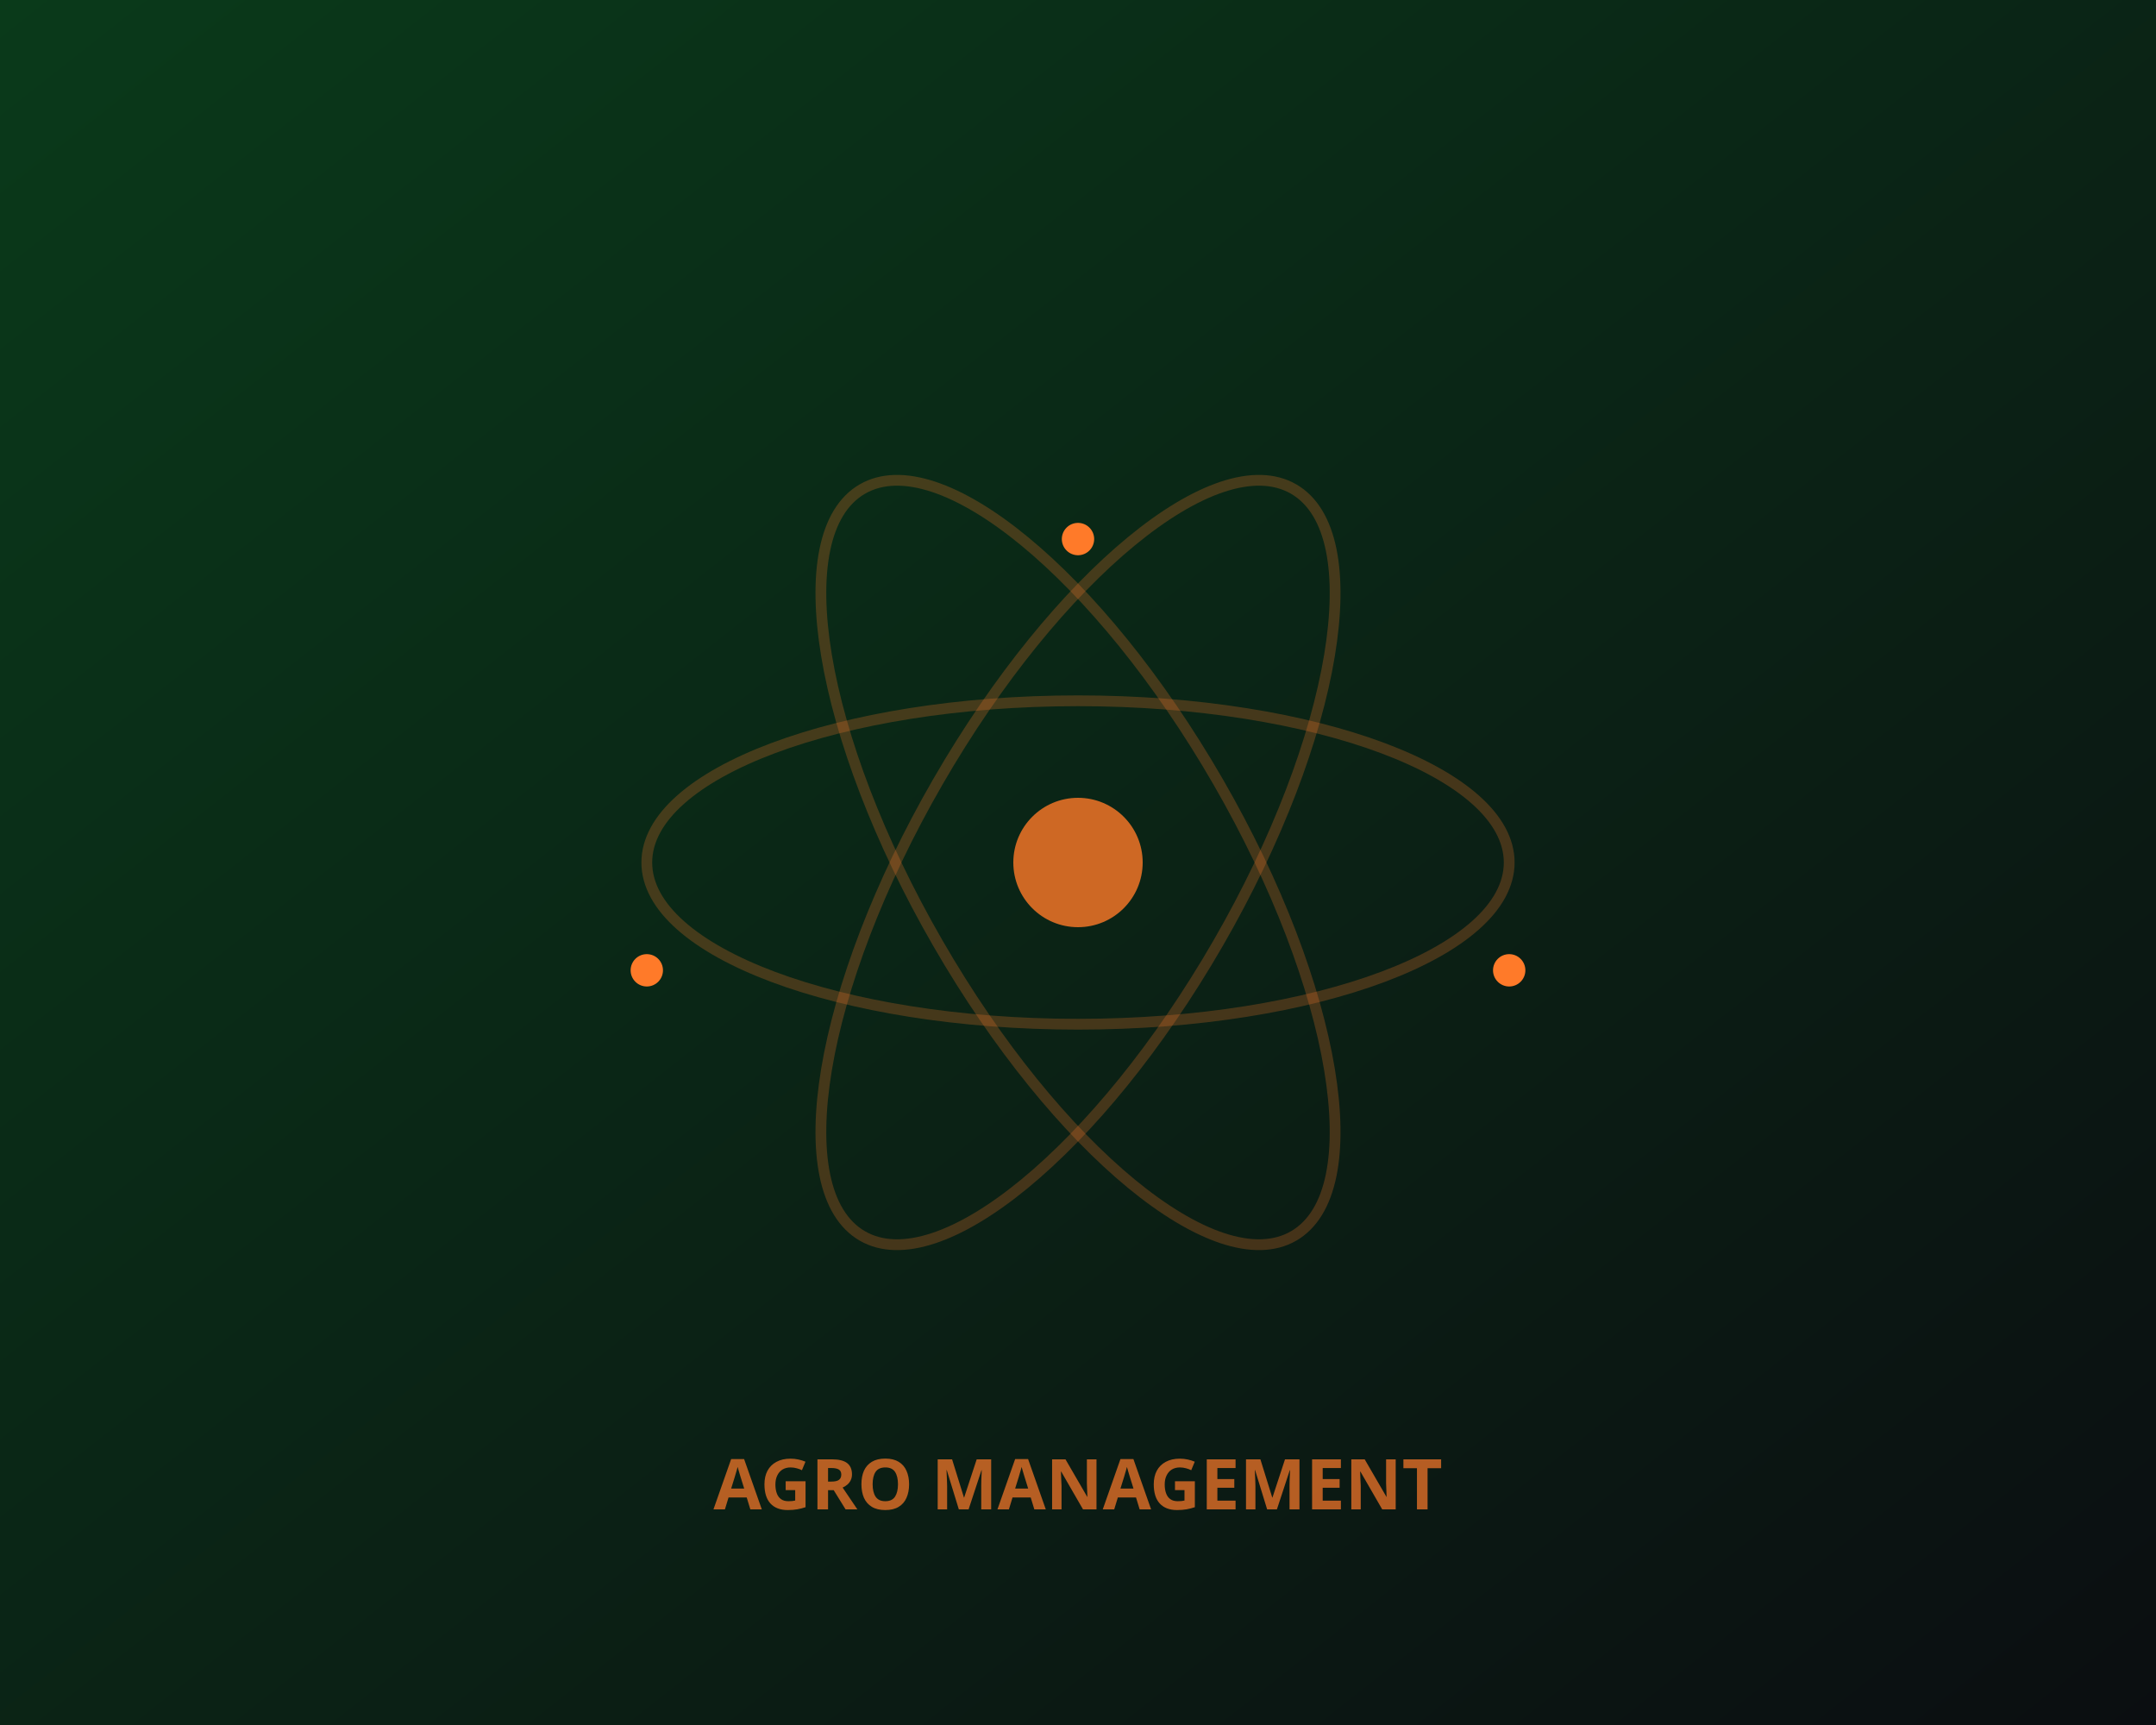
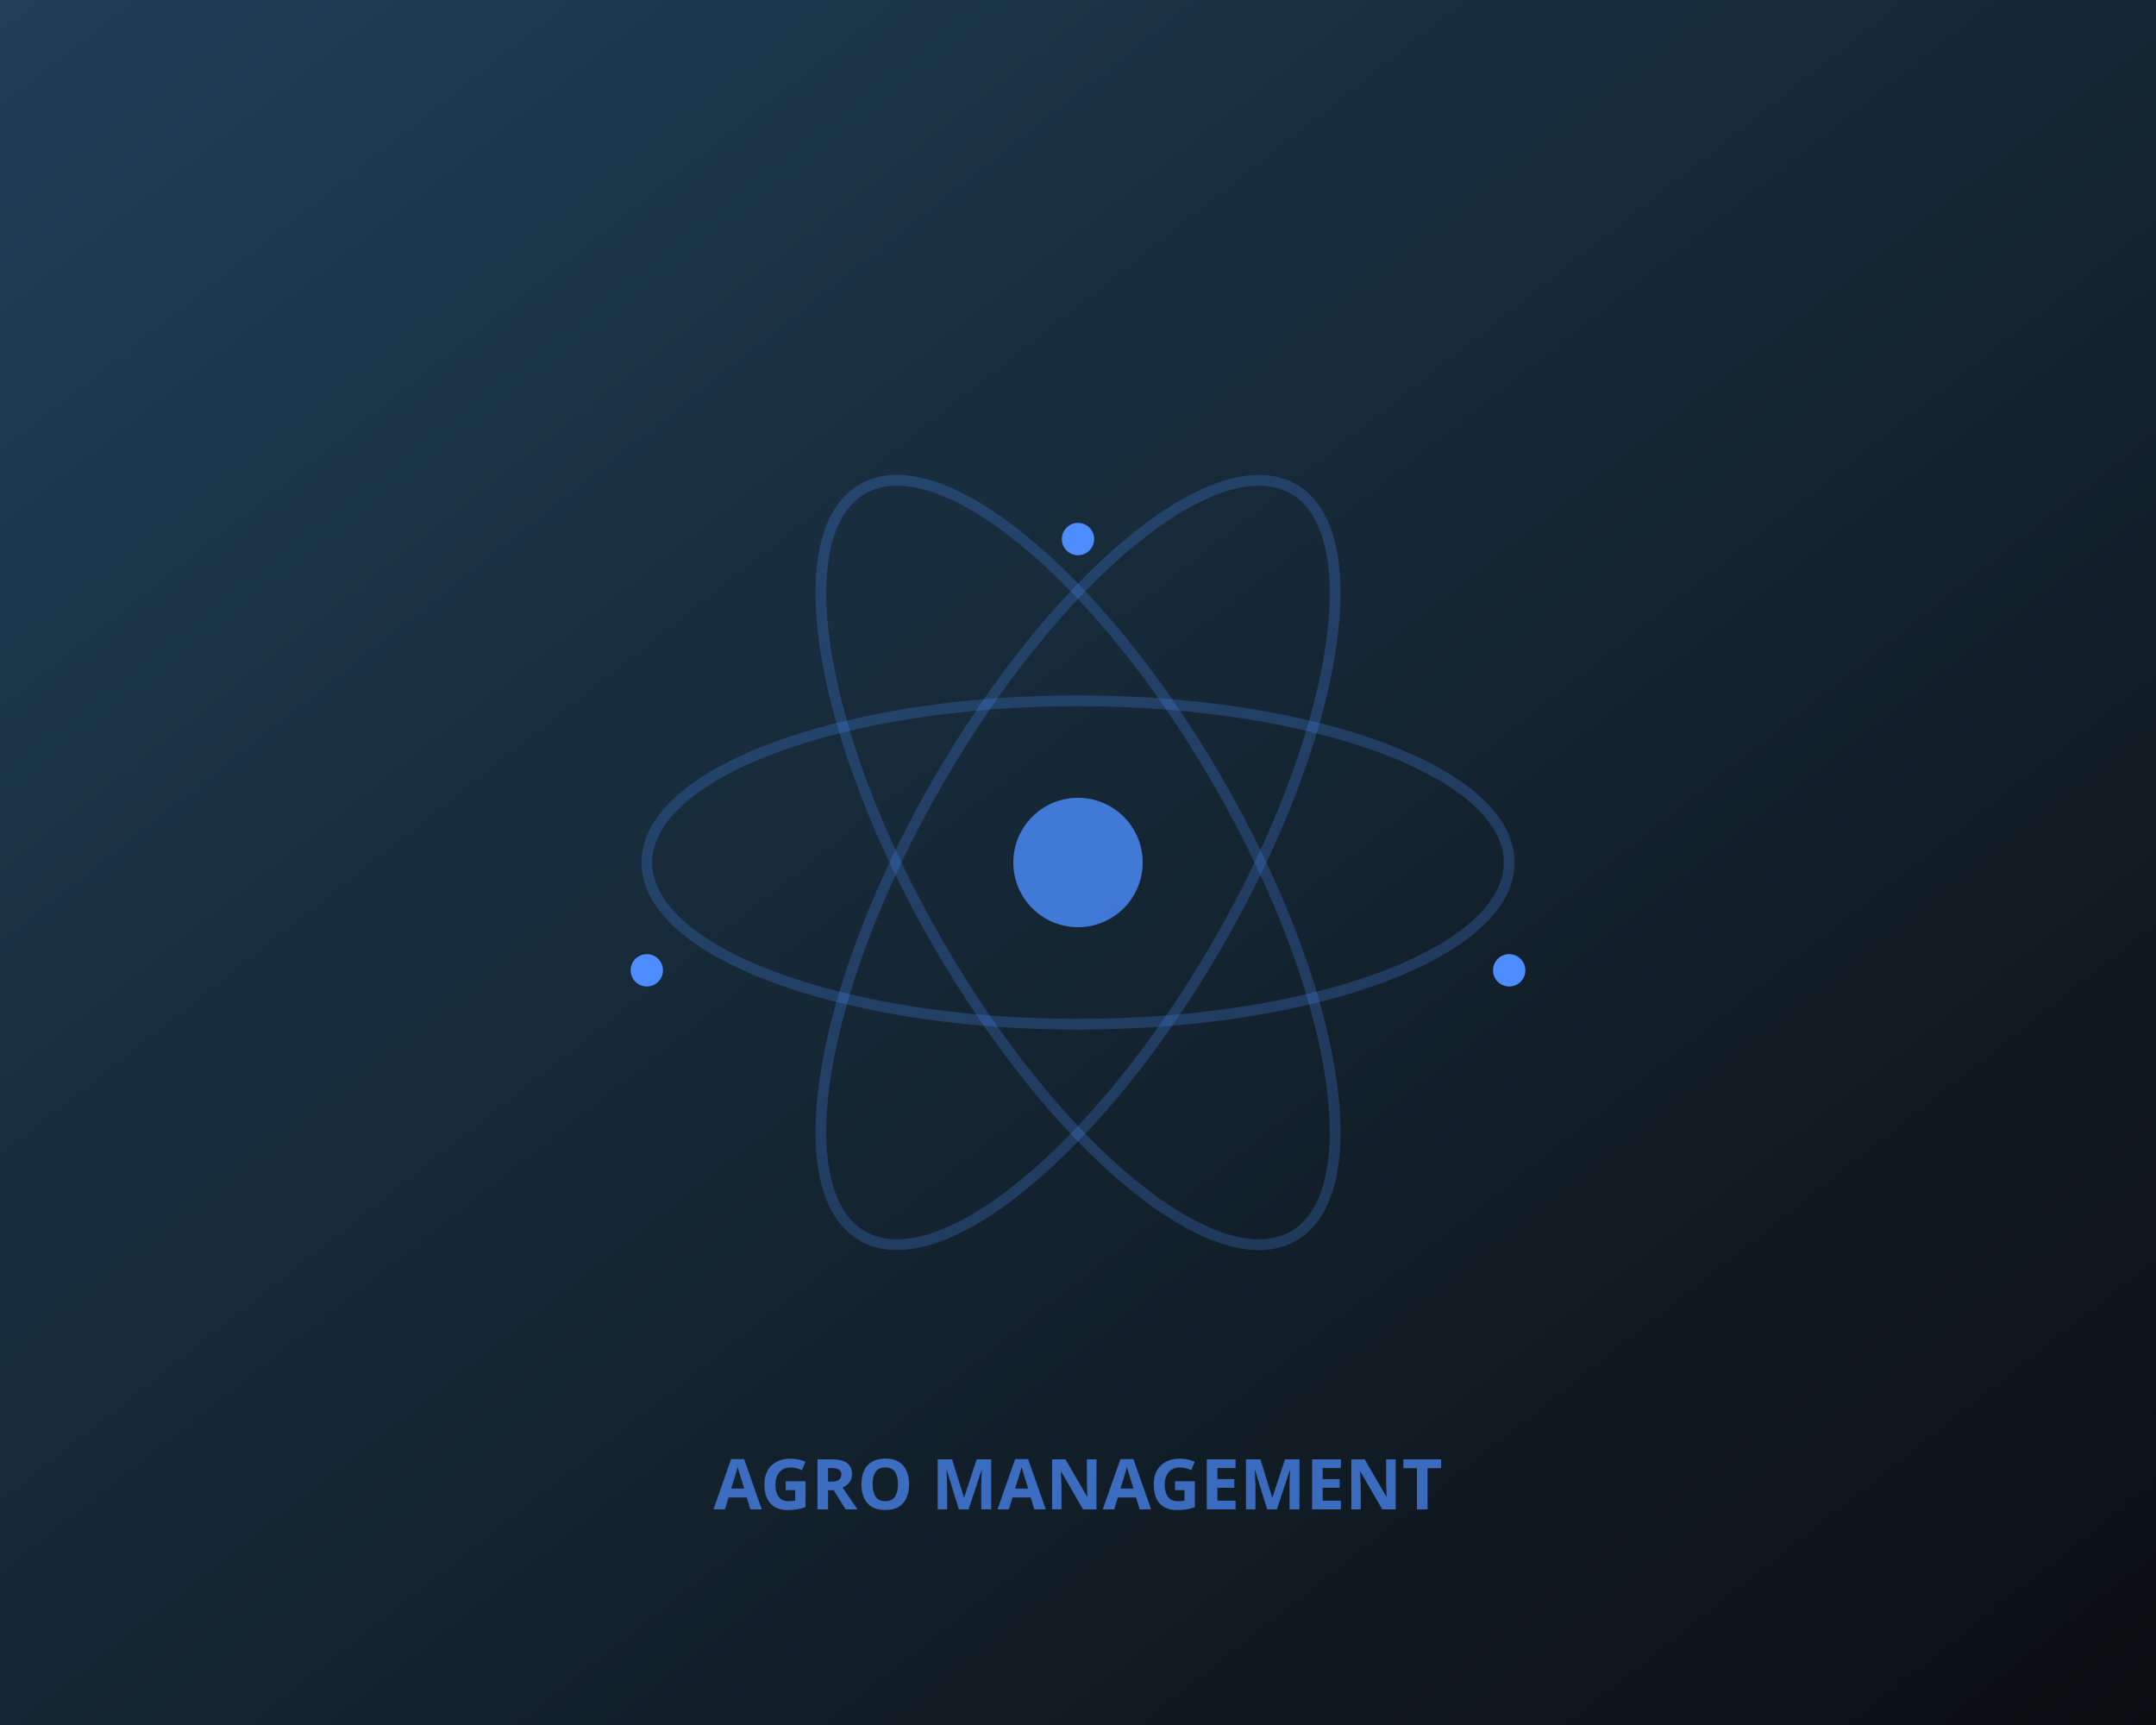
<svg xmlns="http://www.w3.org/2000/svg" width="400" height="320" viewBox="0 0 400 320">
  <defs>
    <linearGradient id="bg9" x1="0" y1="0" x2="1" y2="1">
-       <stop offset="0%" stop-color="#0a3a1a" />
+       <stop offset="0%" stop-color="#1f3f57" />
      <stop offset="100%" stop-color="#0b0e11" />
    </linearGradient>
  </defs>
  <rect width="400" height="320" fill="url(#bg9)" />
-   <g transform="translate(200,160)" fill="none" stroke="#ff7a29" stroke-opacity="0.6" stroke-width="2">
+   <g transform="translate(200,160)" fill="none" stroke="#4d8dff" stroke-opacity="0.6" stroke-width="2">
    <ellipse rx="80" ry="30" opacity="0.4" />
    <ellipse rx="80" ry="30" transform="rotate(60)" opacity="0.4" />
    <ellipse rx="80" ry="30" transform="rotate(120)" opacity="0.4" />
-     <circle r="12" fill="#ff7a29" fill-opacity="0.8" stroke="none" />
+     <circle r="12" fill="#4d8dff" fill-opacity="0.8" stroke="none" />
  </g>
-   <circle cx="200" cy="100" r="3" fill="#ff7a29" />
-   <circle cx="120" cy="180" r="3" fill="#ff7a29" />
-   <circle cx="280" cy="180" r="3" fill="#ff7a29" />
-   <text x="200" y="280" text-anchor="middle" fill="#ff7a29" font-family="sans-serif" font-size="13" font-weight="bold" opacity="0.7">AGRO MANAGEMENT</text>
+   <circle cx="200" cy="100" r="3" fill="#4d8dff" />
+   <circle cx="120" cy="180" r="3" fill="#4d8dff" />
+   <circle cx="280" cy="180" r="3" fill="#4d8dff" />
+   <text x="200" y="280" text-anchor="middle" fill="#4d8dff" font-family="sans-serif" font-size="13" font-weight="bold" opacity="0.7">AGRO MANAGEMENT</text>
</svg>
